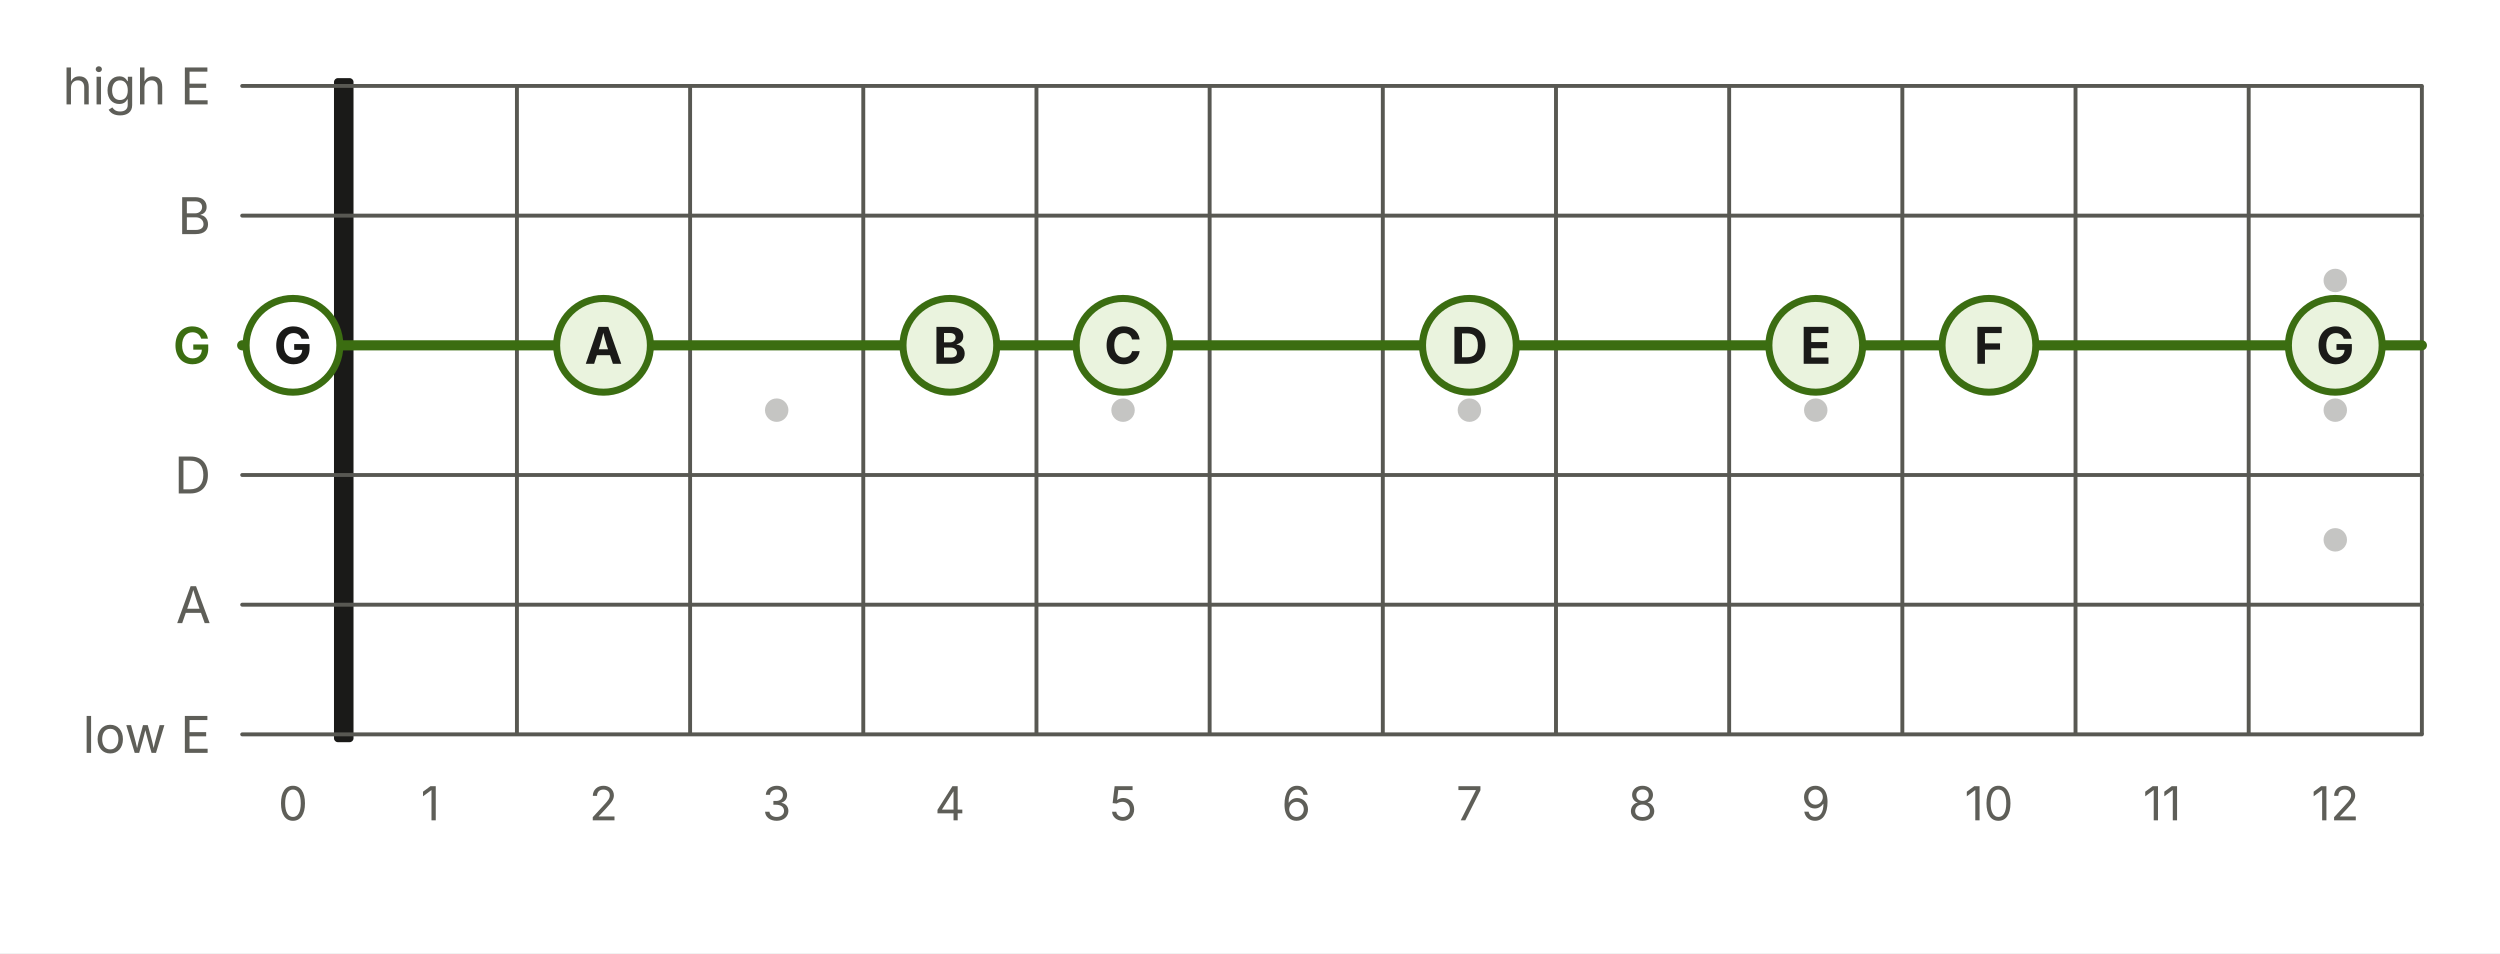
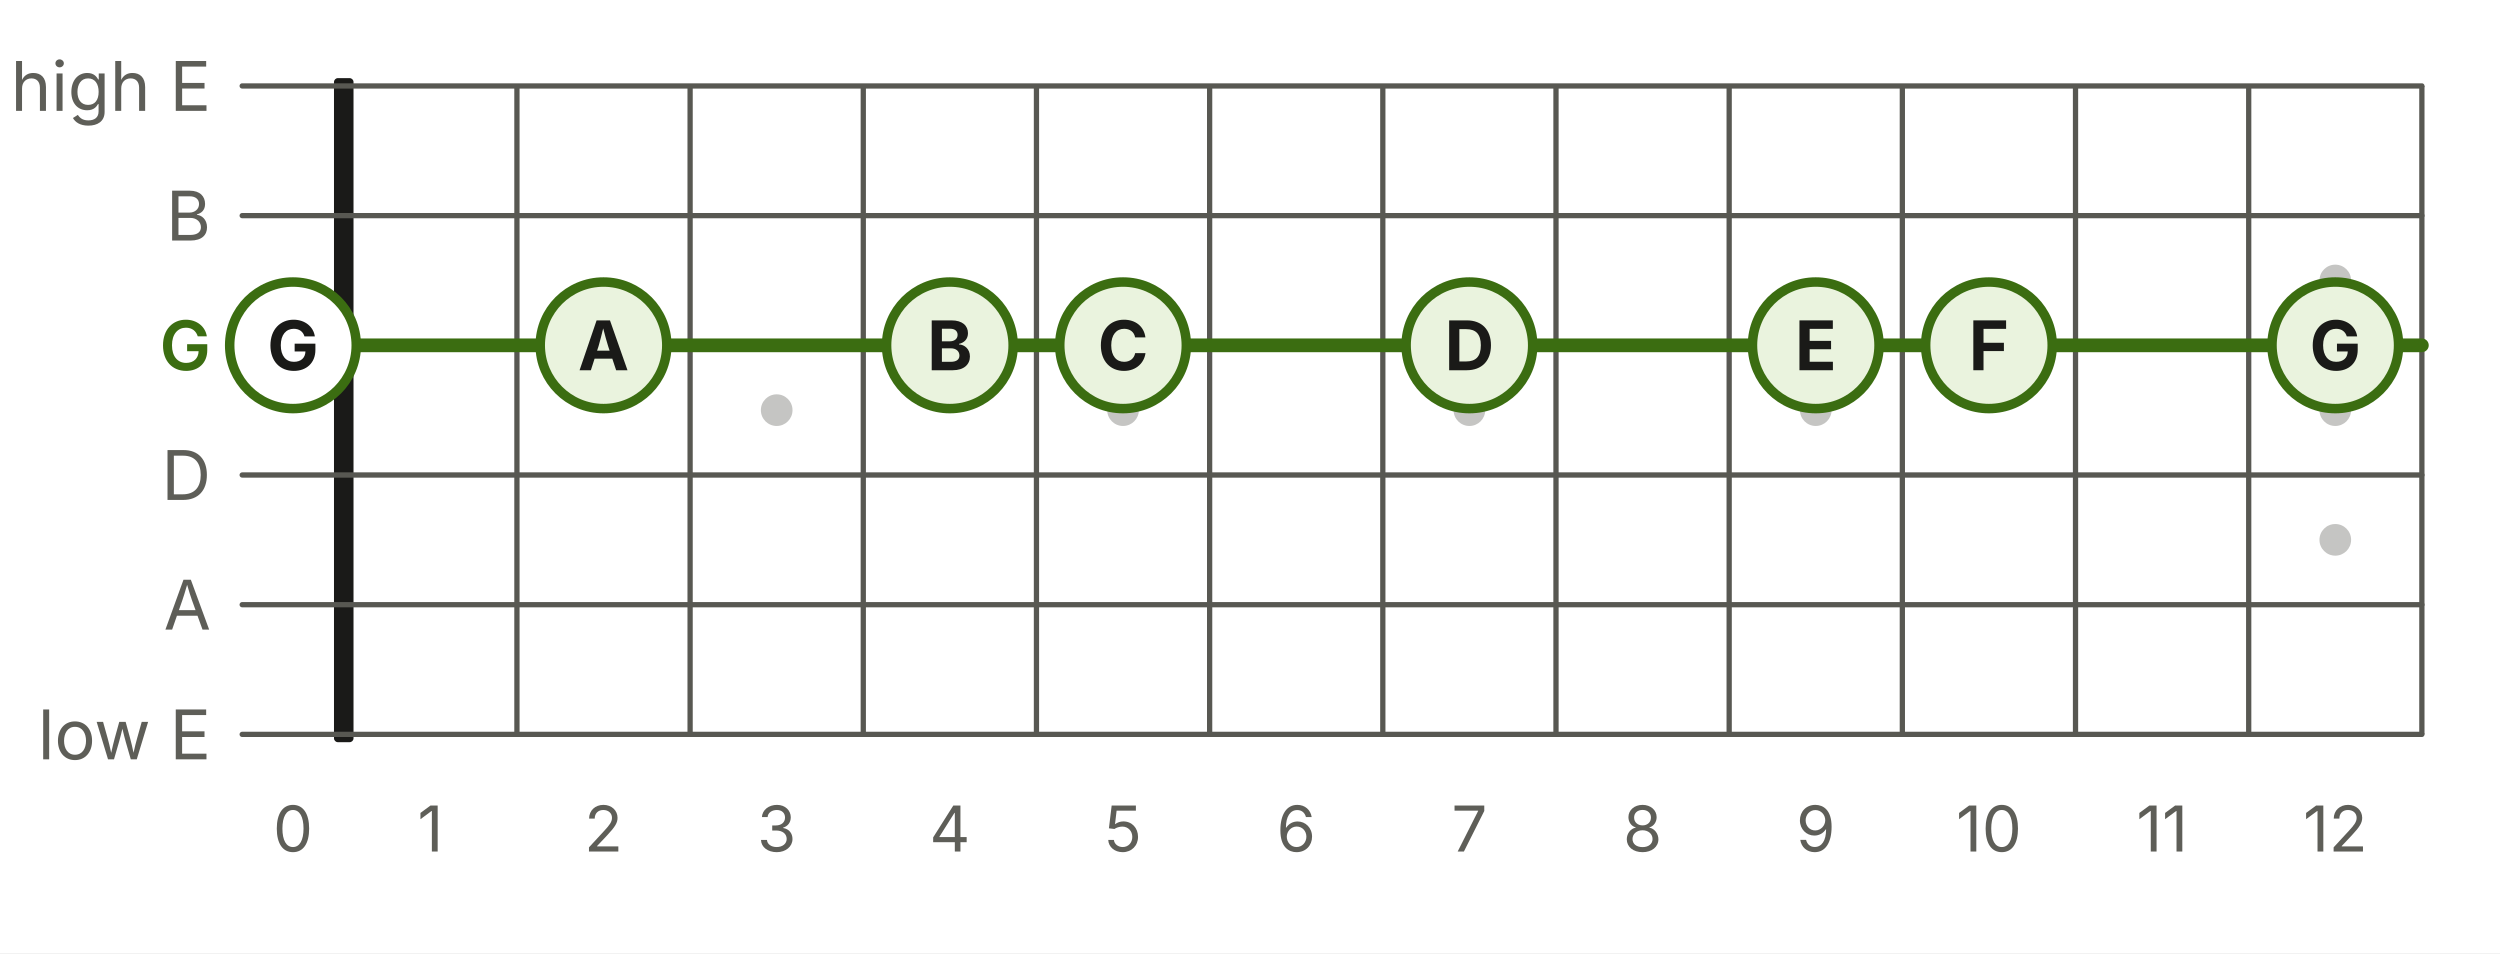
<svg xmlns="http://www.w3.org/2000/svg" width="2560" height="976" viewBox="0 0 640 244" font-family="Calibri,-apple-system,BlinkMacSystemFont,'Segoe UI',sans-serif">
  <rect width="640" height="244" fill="#ffffff" />
-   <circle cx="198.833" cy="105" r="3" fill="#585852" opacity="0.35" />
-   <circle cx="287.5" cy="105" r="3" fill="#585852" opacity="0.35" />
-   <circle cx="376.167" cy="105" r="3" fill="#585852" opacity="0.35" />
-   <circle cx="464.833" cy="105" r="3" fill="#585852" opacity="0.35" />
-   <circle cx="597.833" cy="105" r="3" fill="#585852" opacity="0.35" />
-   <circle cx="597.833" cy="71.8" r="3" fill="#585852" opacity="0.35" />
-   <circle cx="597.833" cy="138.2" r="3" fill="#585852" opacity="0.35" />
-   <line x1="132.333" y1="22" x2="132.333" y2="188" stroke="#585852" stroke-width="1" />
-   <line x1="176.667" y1="22" x2="176.667" y2="188" stroke="#585852" stroke-width="1" />
-   <line x1="221" y1="22" x2="221" y2="188" stroke="#585852" stroke-width="1" />
-   <line x1="265.333" y1="22" x2="265.333" y2="188" stroke="#585852" stroke-width="1" />
-   <line x1="309.667" y1="22" x2="309.667" y2="188" stroke="#585852" stroke-width="1" />
-   <line x1="354" y1="22" x2="354" y2="188" stroke="#585852" stroke-width="1" />
-   <line x1="398.333" y1="22" x2="398.333" y2="188" stroke="#585852" stroke-width="1" />
-   <line x1="442.667" y1="22" x2="442.667" y2="188" stroke="#585852" stroke-width="1" />
-   <line x1="487" y1="22" x2="487" y2="188" stroke="#585852" stroke-width="1" />
-   <line x1="531.333" y1="22" x2="531.333" y2="188" stroke="#585852" stroke-width="1" />
-   <line x1="575.667" y1="22" x2="575.667" y2="188" stroke="#585852" stroke-width="1" />
-   <line x1="620" y1="22" x2="620" y2="188" stroke="#585852" stroke-width="1" />
+   <circle cx="198.833" cy="105" r="4.05" fill="#585852" opacity="0.35" />
+   <circle cx="287.5" cy="105" r="4.05" fill="#585852" opacity="0.35" />
+   <circle cx="376.167" cy="105" r="4.05" fill="#585852" opacity="0.35" />
+   <circle cx="464.833" cy="105" r="4.05" fill="#585852" opacity="0.35" />
+   <circle cx="597.833" cy="105" r="4.05" fill="#585852" opacity="0.35" />
+   <circle cx="597.833" cy="71.8" r="4.05" fill="#585852" opacity="0.35" />
+   <circle cx="597.833" cy="138.2" r="4.05" fill="#585852" opacity="0.35" />
+   <line x1="132.333" y1="22" x2="132.333" y2="188" stroke="#585852" stroke-width="1.35" />
+   <line x1="176.667" y1="22" x2="176.667" y2="188" stroke="#585852" stroke-width="1.35" />
+   <line x1="221" y1="22" x2="221" y2="188" stroke="#585852" stroke-width="1.35" />
+   <line x1="265.333" y1="22" x2="265.333" y2="188" stroke="#585852" stroke-width="1.35" />
+   <line x1="309.667" y1="22" x2="309.667" y2="188" stroke="#585852" stroke-width="1.35" />
+   <line x1="354" y1="22" x2="354" y2="188" stroke="#585852" stroke-width="1.35" />
+   <line x1="398.333" y1="22" x2="398.333" y2="188" stroke="#585852" stroke-width="1.35" />
+   <line x1="442.667" y1="22" x2="442.667" y2="188" stroke="#585852" stroke-width="1.35" />
+   <line x1="487" y1="22" x2="487" y2="188" stroke="#585852" stroke-width="1.35" />
+   <line x1="531.333" y1="22" x2="531.333" y2="188" stroke="#585852" stroke-width="1.35" />
+   <line x1="575.667" y1="22" x2="575.667" y2="188" stroke="#585852" stroke-width="1.35" />
+   <line x1="620" y1="22" x2="620" y2="188" stroke="#585852" stroke-width="1.35" />
  <rect x="85.5" y="20" width="5" height="170" fill="#1a1a18" rx="1" />
-   <line x1="62" y1="22" x2="620" y2="22" stroke="#585852" stroke-width="1" stroke-linecap="round" />
-   <text x="54" y="22" text-anchor="end" dominant-baseline="central" font-size="13" font-weight="400" fill="#5e5e58">high E</text>
-   <line x1="62" y1="55.2" x2="620" y2="55.2" stroke="#585852" stroke-width="1" stroke-linecap="round" />
-   <text x="54" y="55.2" text-anchor="end" dominant-baseline="central" font-size="13" font-weight="400" fill="#5e5e58">B</text>
-   <line x1="62" y1="88.4" x2="620" y2="88.4" stroke="#3b6d11" stroke-width="2.6" stroke-linecap="round" />
-   <text x="54" y="88.4" text-anchor="end" dominant-baseline="central" font-size="13" font-weight="600" fill="#3b6d11">G</text>
-   <line x1="62" y1="121.6" x2="620" y2="121.6" stroke="#585852" stroke-width="1" stroke-linecap="round" />
-   <text x="54" y="121.6" text-anchor="end" dominant-baseline="central" font-size="13" font-weight="400" fill="#5e5e58">D</text>
-   <line x1="62" y1="154.8" x2="620" y2="154.8" stroke="#585852" stroke-width="1" stroke-linecap="round" />
-   <text x="54" y="154.8" text-anchor="end" dominant-baseline="central" font-size="13" font-weight="400" fill="#5e5e58">A</text>
-   <line x1="62" y1="188" x2="620" y2="188" stroke="#585852" stroke-width="1" stroke-linecap="round" />
-   <text x="54" y="188" text-anchor="end" dominant-baseline="central" font-size="13" font-weight="400" fill="#5e5e58">low E</text>
-   <circle cx="75" cy="88.4" r="12" fill="#ffffff" stroke="#3b6d11" stroke-width="1.8" />
-   <circle cx="154.5" cy="88.4" r="12" fill="#eaf3de" stroke="#3b6d11" stroke-width="1.8" />
-   <circle cx="243.167" cy="88.4" r="12" fill="#eaf3de" stroke="#3b6d11" stroke-width="1.8" />
-   <circle cx="287.5" cy="88.4" r="12" fill="#eaf3de" stroke="#3b6d11" stroke-width="1.8" />
-   <circle cx="376.167" cy="88.4" r="12" fill="#eaf3de" stroke="#3b6d11" stroke-width="1.8" />
-   <circle cx="464.833" cy="88.4" r="12" fill="#eaf3de" stroke="#3b6d11" stroke-width="1.8" />
-   <circle cx="509.167" cy="88.4" r="12" fill="#eaf3de" stroke="#3b6d11" stroke-width="1.8" />
-   <circle cx="597.833" cy="88.4" r="12" fill="#eaf3de" stroke="#3b6d11" stroke-width="1.8" />
-   <g font-size="13" font-weight="700" fill="#1a1a18" text-anchor="middle" dominant-baseline="central">
+   <line x1="62" y1="22" x2="620" y2="22" stroke="#585852" stroke-width="1.35" stroke-linecap="round" />
+   <text x="54" y="22" text-anchor="end" dominant-baseline="central" font-size="17.55" font-weight="400" fill="#5e5e58">high E</text>
+   <line x1="62" y1="55.2" x2="620" y2="55.2" stroke="#585852" stroke-width="1.35" stroke-linecap="round" />
+   <text x="54" y="55.2" text-anchor="end" dominant-baseline="central" font-size="17.55" font-weight="400" fill="#5e5e58">B</text>
+   <line x1="62" y1="88.4" x2="620" y2="88.4" stroke="#3b6d11" stroke-width="3.51" stroke-linecap="round" />
+   <text x="54" y="88.4" text-anchor="end" dominant-baseline="central" font-size="17.55" font-weight="600" fill="#3b6d11">G</text>
+   <line x1="62" y1="121.6" x2="620" y2="121.6" stroke="#585852" stroke-width="1.35" stroke-linecap="round" />
+   <text x="54" y="121.6" text-anchor="end" dominant-baseline="central" font-size="17.55" font-weight="400" fill="#5e5e58">D</text>
+   <line x1="62" y1="154.8" x2="620" y2="154.8" stroke="#585852" stroke-width="1.35" stroke-linecap="round" />
+   <text x="54" y="154.8" text-anchor="end" dominant-baseline="central" font-size="17.55" font-weight="400" fill="#5e5e58">A</text>
+   <line x1="62" y1="188" x2="620" y2="188" stroke="#585852" stroke-width="1.35" stroke-linecap="round" />
+   <text x="54" y="188" text-anchor="end" dominant-baseline="central" font-size="17.55" font-weight="400" fill="#5e5e58">low E</text>
+   <circle cx="75" cy="88.4" r="16.2" fill="#ffffff" stroke="#3b6d11" stroke-width="2.43" />
+   <circle cx="154.5" cy="88.4" r="16.2" fill="#eaf3de" stroke="#3b6d11" stroke-width="2.43" />
+   <circle cx="243.167" cy="88.4" r="16.2" fill="#eaf3de" stroke="#3b6d11" stroke-width="2.43" />
+   <circle cx="287.5" cy="88.4" r="16.2" fill="#eaf3de" stroke="#3b6d11" stroke-width="2.43" />
+   <circle cx="376.167" cy="88.4" r="16.2" fill="#eaf3de" stroke="#3b6d11" stroke-width="2.43" />
+   <circle cx="464.833" cy="88.4" r="16.2" fill="#eaf3de" stroke="#3b6d11" stroke-width="2.43" />
+   <circle cx="509.167" cy="88.4" r="16.2" fill="#eaf3de" stroke="#3b6d11" stroke-width="2.43" />
+   <circle cx="597.833" cy="88.4" r="16.2" fill="#eaf3de" stroke="#3b6d11" stroke-width="2.43" />
+   <g font-size="17.55" font-weight="700" fill="#1a1a18" text-anchor="middle" dominant-baseline="central">
    <text x="75" y="88.4">G</text>
    <text x="154.5" y="88.4">A</text>
    <text x="243.167" y="88.4">B</text>
    <text x="287.5" y="88.4">C</text>
    <text x="376.167" y="88.4">D</text>
    <text x="464.833" y="88.4">E</text>
    <text x="509.167" y="88.4">F</text>
    <text x="597.833" y="88.4">G</text>
  </g>
-   <g font-size="12" fill="#5e5e58" text-anchor="middle">
-     <text x="75" y="210">0</text>
-     <text x="110.167" y="210">1</text>
-     <text x="154.5" y="210">2</text>
-     <text x="198.833" y="210">3</text>
-     <text x="243.167" y="210">4</text>
-     <text x="287.5" y="210">5</text>
-     <text x="331.833" y="210">6</text>
-     <text x="376.167" y="210">7</text>
-     <text x="420.5" y="210">8</text>
-     <text x="464.833" y="210">9</text>
-     <text x="509.167" y="210">10</text>
-     <text x="553.5" y="210">11</text>
-     <text x="597.833" y="210">12</text>
+   <g font-size="16.2" fill="#5e5e58" text-anchor="middle">
+     <text x="75" y="218">0</text>
+     <text x="110.167" y="218">1</text>
+     <text x="154.5" y="218">2</text>
+     <text x="198.833" y="218">3</text>
+     <text x="243.167" y="218">4</text>
+     <text x="287.5" y="218">5</text>
+     <text x="331.833" y="218">6</text>
+     <text x="376.167" y="218">7</text>
+     <text x="420.5" y="218">8</text>
+     <text x="464.833" y="218">9</text>
+     <text x="509.167" y="218">10</text>
+     <text x="553.5" y="218">11</text>
+     <text x="597.833" y="218">12</text>
  </g>
</svg>
